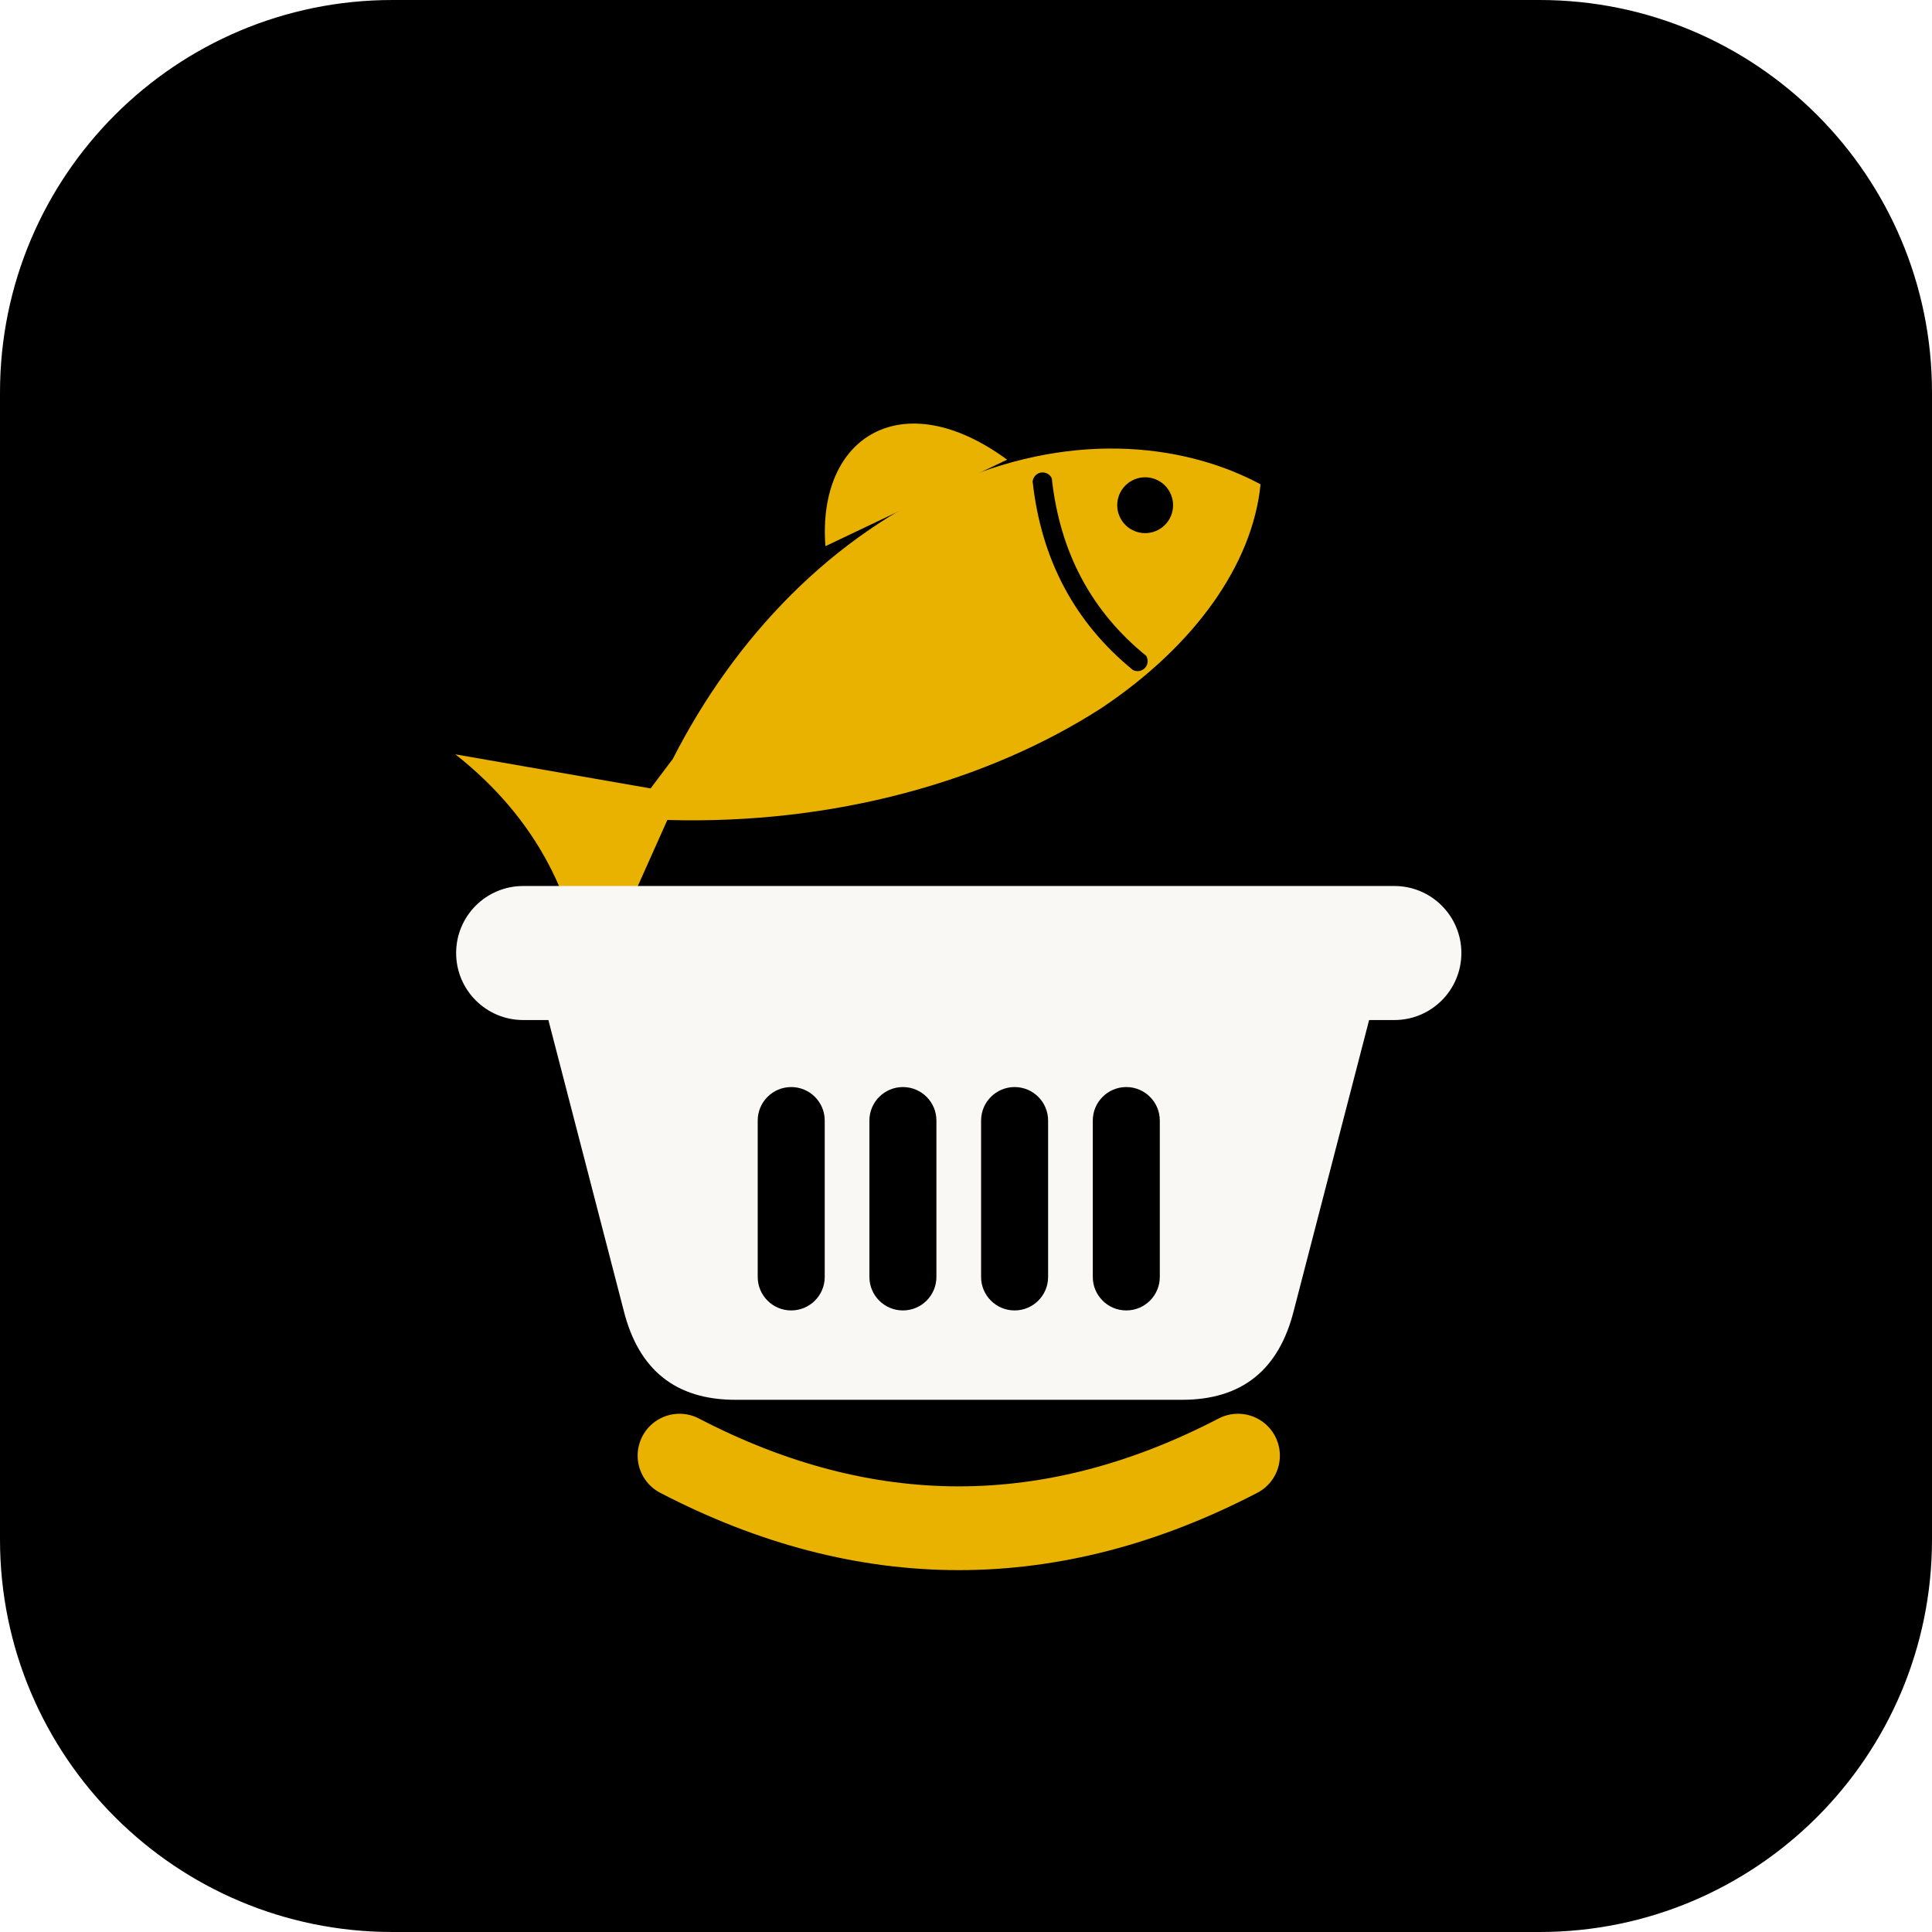
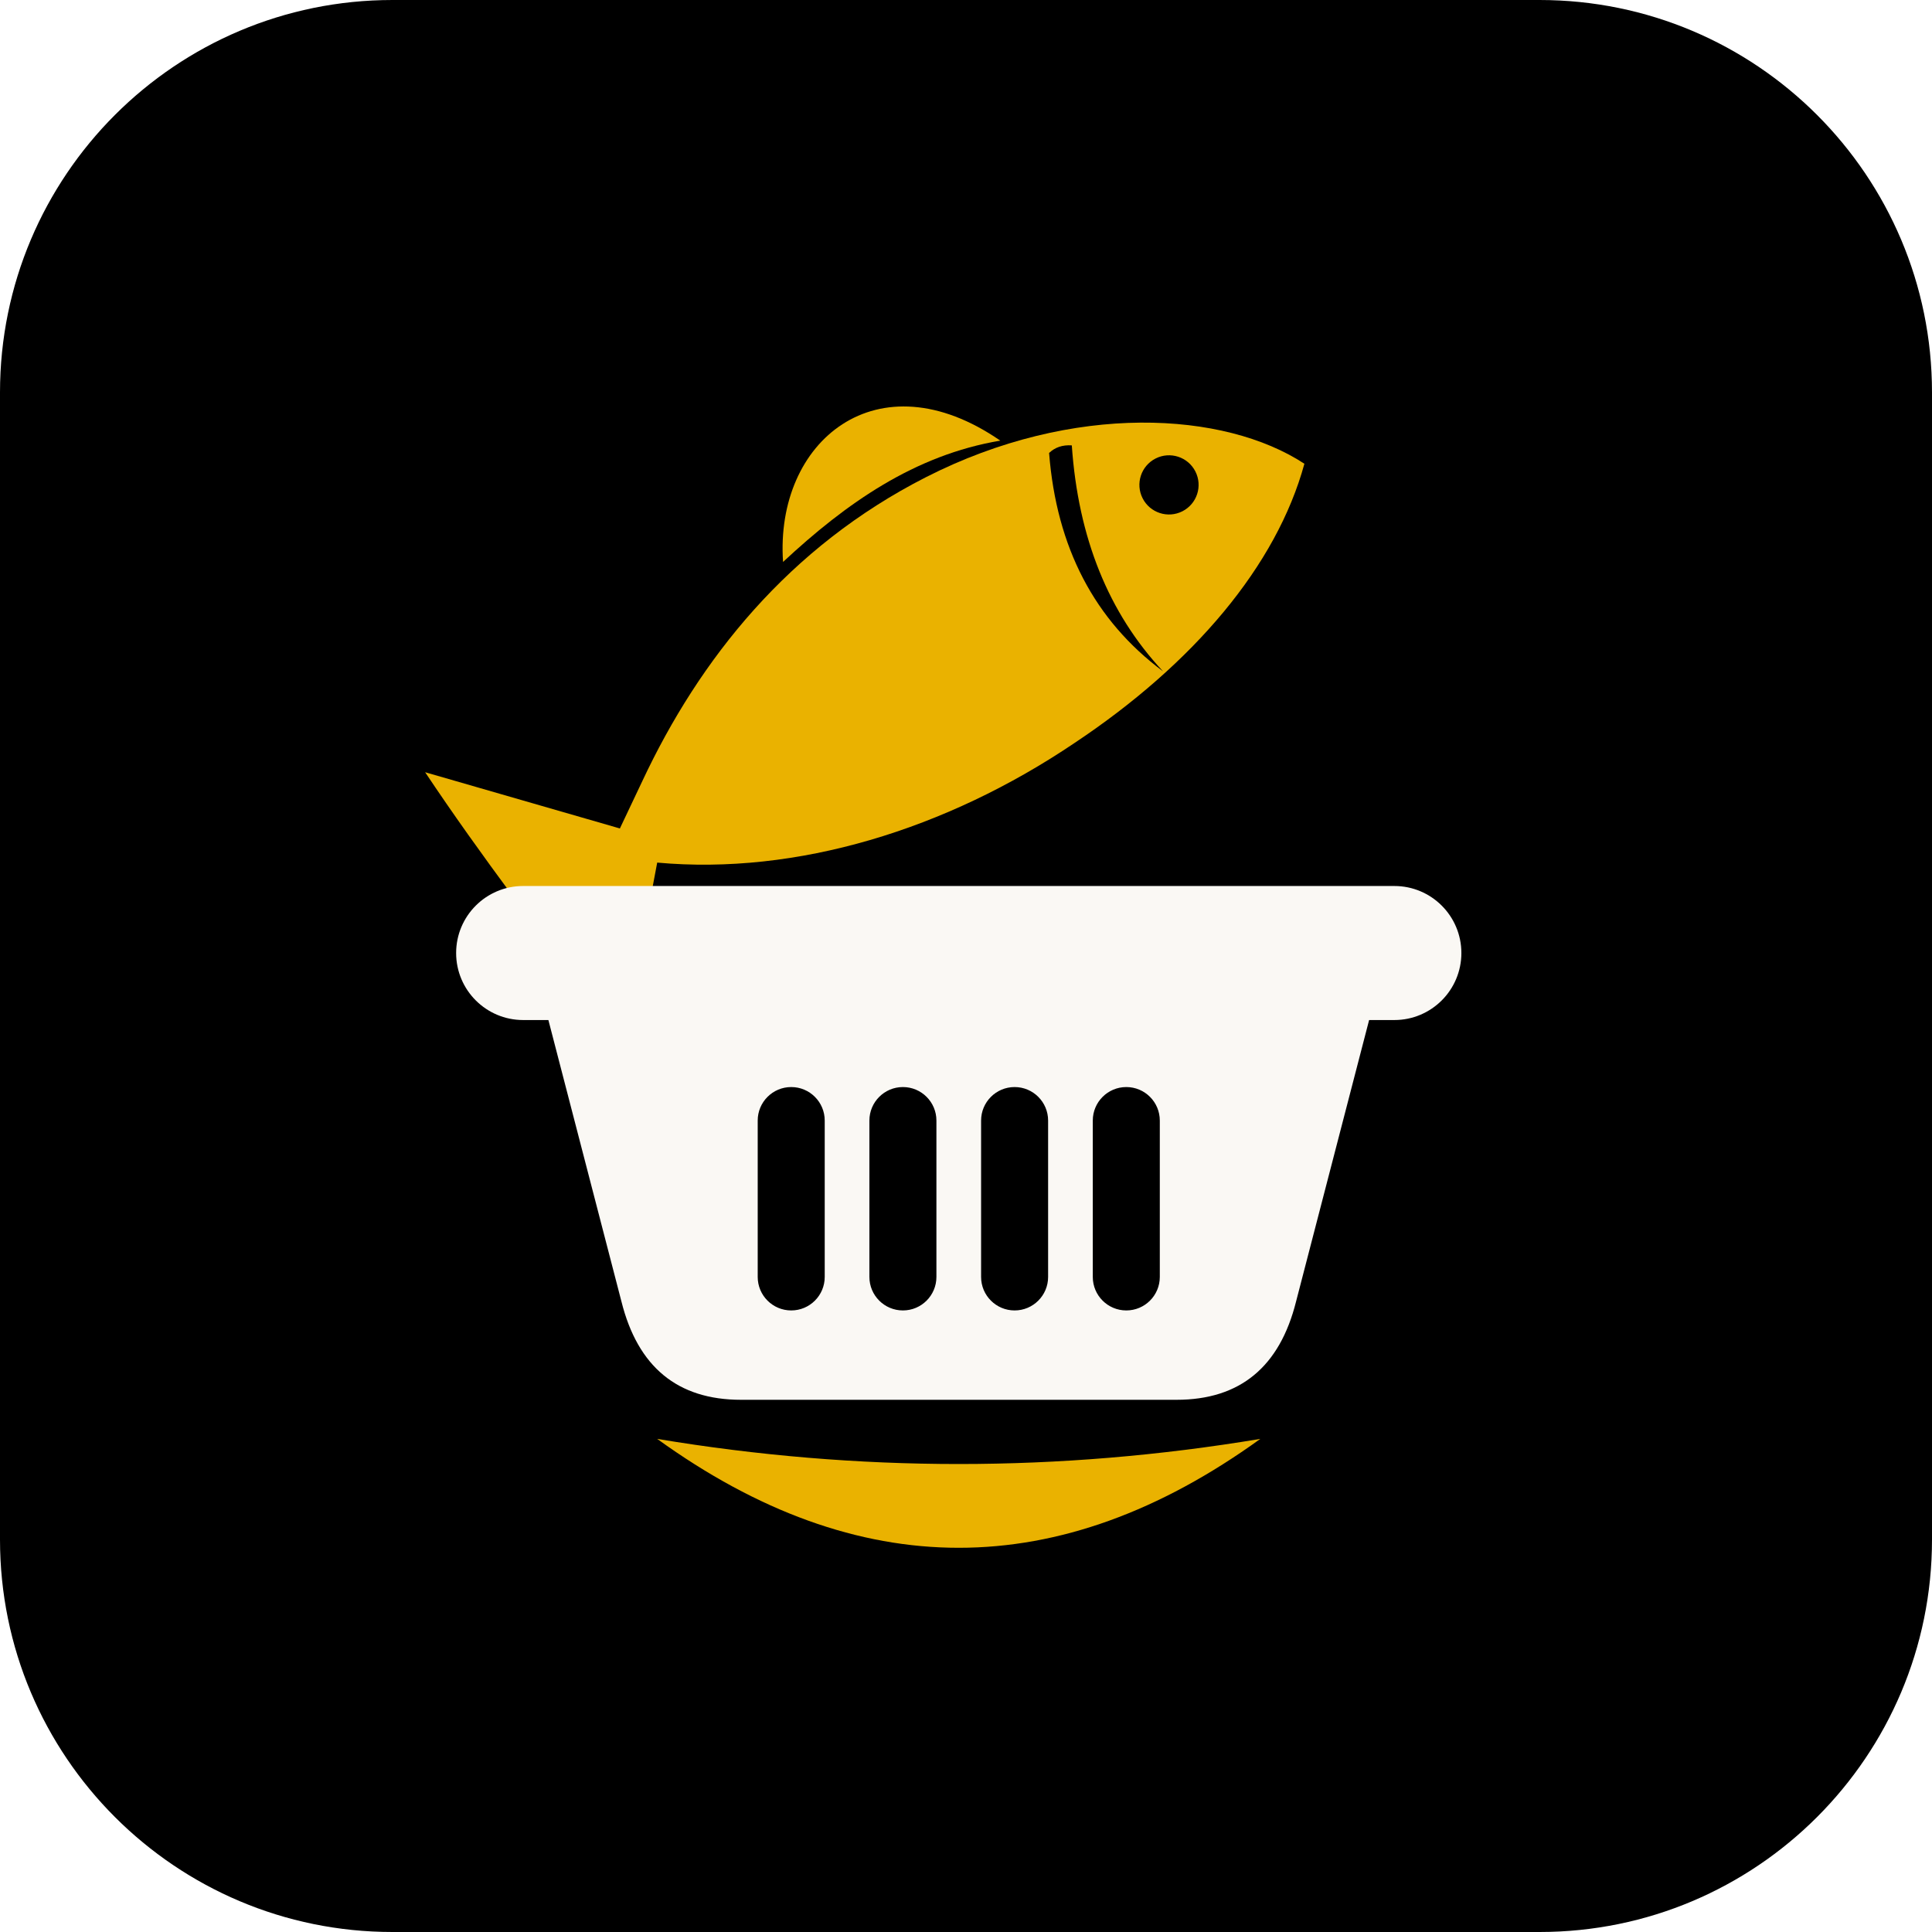
<svg xmlns="http://www.w3.org/2000/svg" viewBox="0 0 64 64">
  <rect width="64" height="64" rx="13" fill="#000000" />
  <g transform="translate(9.56 9) scale(0.37)">
-     <g transform="translate(57 35) rotate(-28)" fill="#EAB200">
-       <path fill-rule="evenodd" d="M34 0C30 -6 22 -12 10 -13C-2 -14 -14 -10 -24 -3L-27 -1.6L-41 -12.5Q-35.5 0 -41 12.5L-27 1.6C-14 9 0 12 12 11C22 10 30 6 34 0ZM16.1 -9.8Q12.2 0 16.1 9.3A0.9 0.9 0 0 0 17.75 8.75Q14.05 0 17.75 -9.25A0.9 0.9 0 0 0 16.1 -9.8Z" />
-       <path d="M-3 -13.4C1 -22.5 10 -23 15 -12.6Z" />
-       <circle cx="24" cy="-3.2" r="2.5" fill="#000000" />
+     <g transform="translate(56 35) rotate(-27) scale(1.06)" fill="#EAB200">
+       <path fill-rule="evenodd" d="M37 0C33 -7 22 -13.5 8 -13.5C-5 -13.5 -16 -8.5 -25 -1.5L-28.5 1.2L-41 -10.5C-40 -2 -38.5 6 -36.5 17.5L-27 5.2C-17 11.5 -4 13.8 9 12.2C21 10.8 31 6.6 37 0ZM18.2 -10.6Q13.6 0.5 18.4 10.2Q15.6 0.5 20.2 -10.3Q19.2 -10.9 18.2 -10.6Z" />
+       <path d="M-6 -12.6C-2 -22 9 -24.5 15 -13.4C8 -15.6 1 -14.6 -6 -12.6Z" />
+       <circle cx="26" cy="-3.6" r="2.5" fill="#000000" />
    </g>
-     <path fill-rule="evenodd" fill="#FAF8F4" d="M21 55H99A6 6 0 0 1 99 67H96.74L90 93Q88 101 80 101H40Q32 101 30 93L23.26 67H21A6 6 0 0 1 21 55ZM45 73A3 3 0 0 1 48 76V90A3 3 0 0 1 42 90V76A3 3 0 0 1 45 73ZM55 73A3 3 0 0 1 58 76V90A3 3 0 0 1 52 90V76A3 3 0 0 1 55 73ZM65 73A3 3 0 0 1 68 76V90A3 3 0 0 1 62 90V76A3 3 0 0 1 65 73ZM75 73A3 3 0 0 1 78 76V90A3 3 0 0 1 72 90V76A3 3 0 0 1 75 73Z" />
-     <path d="M35 106Q60 119 85 106" fill="none" stroke="#EAB200" stroke-width="7.5" stroke-linecap="round" />
+     <path fill-rule="evenodd" fill="#FAF8F4" d="M21 55H99A6 6 0 0 1 99 67H96.74L90.2 92.2Q88 101 79.5 101H40.5Q32 101 29.8 92.2L23.26 67H21A6 6 0 0 1 21 55ZM45 73A3 3 0 0 1 48 76V90A3 3 0 0 1 42 90V76A3 3 0 0 1 45 73ZM55 73A3 3 0 0 1 58 76V90A3 3 0 0 1 52 90V76A3 3 0 0 1 55 73ZM65 73A3 3 0 0 1 68 76V90A3 3 0 0 1 62 90V76A3 3 0 0 1 65 73ZM75 73A3 3 0 0 1 78 76V90A3 3 0 0 1 72 90V76A3 3 0 0 1 75 73Z" />
+     <path fill="#EAB200" d="M33 104.5Q60 124 87 104.5Q60 109 33 104.5Z" />
  </g>
</svg>
